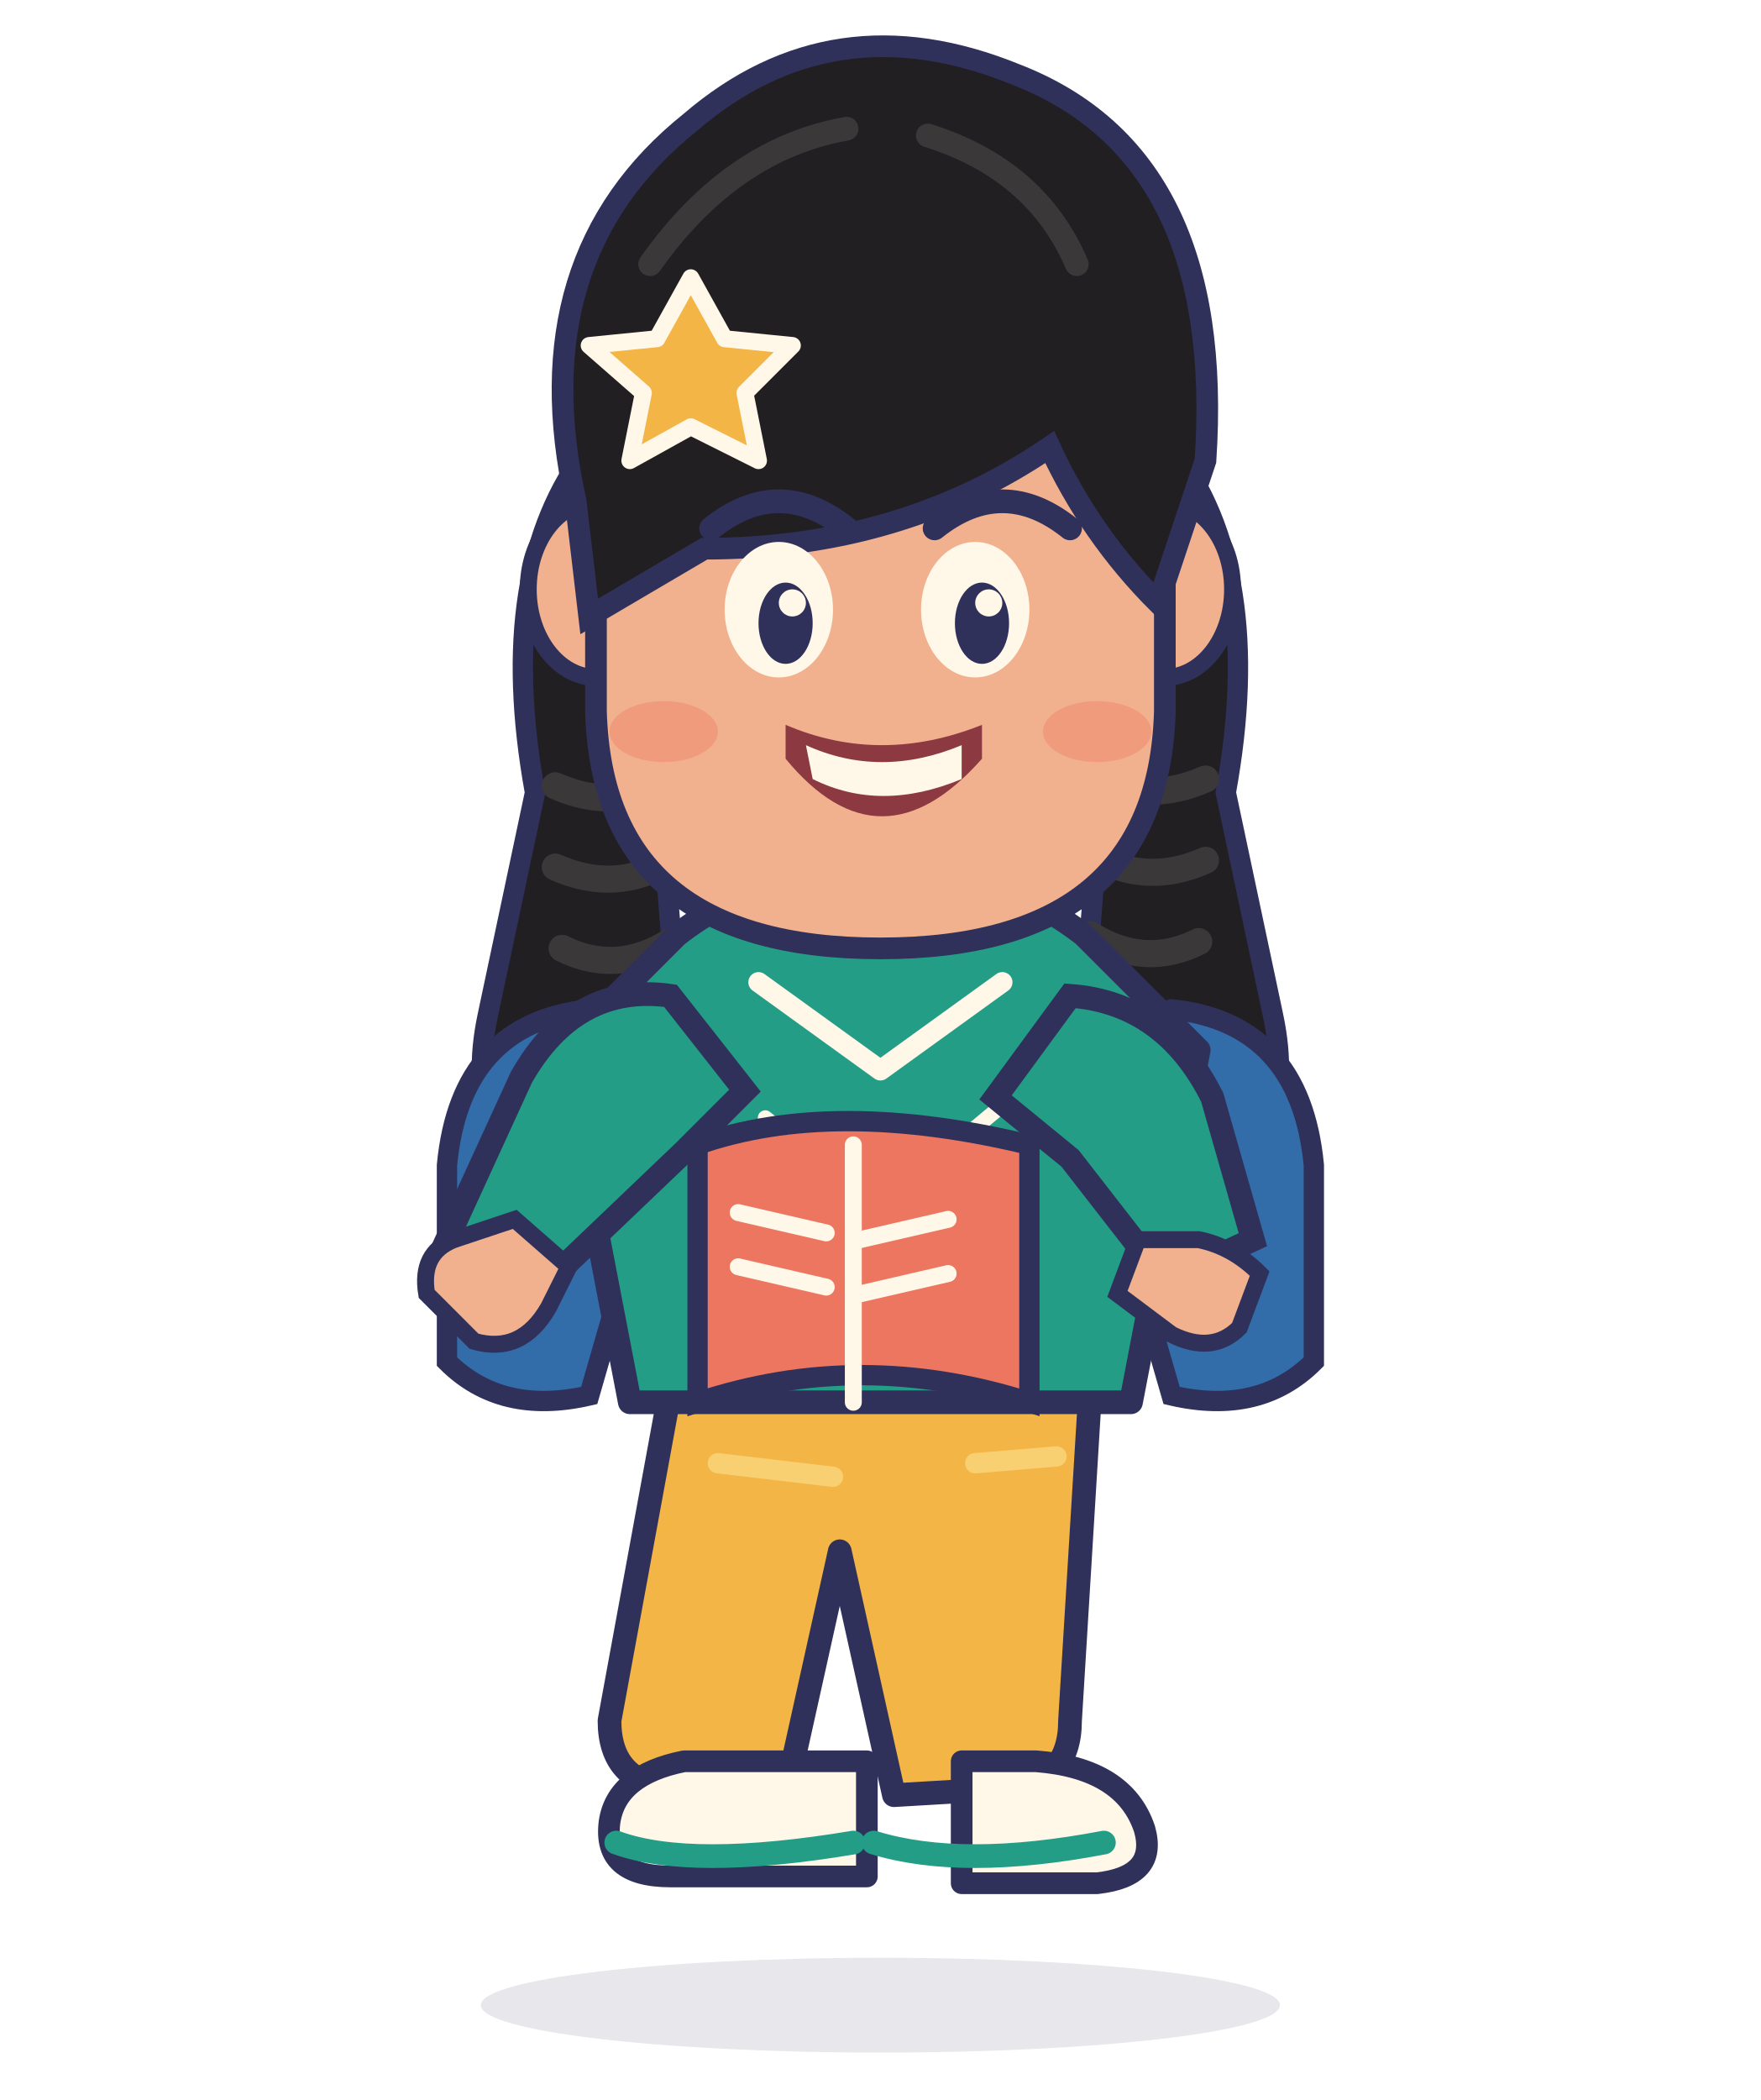
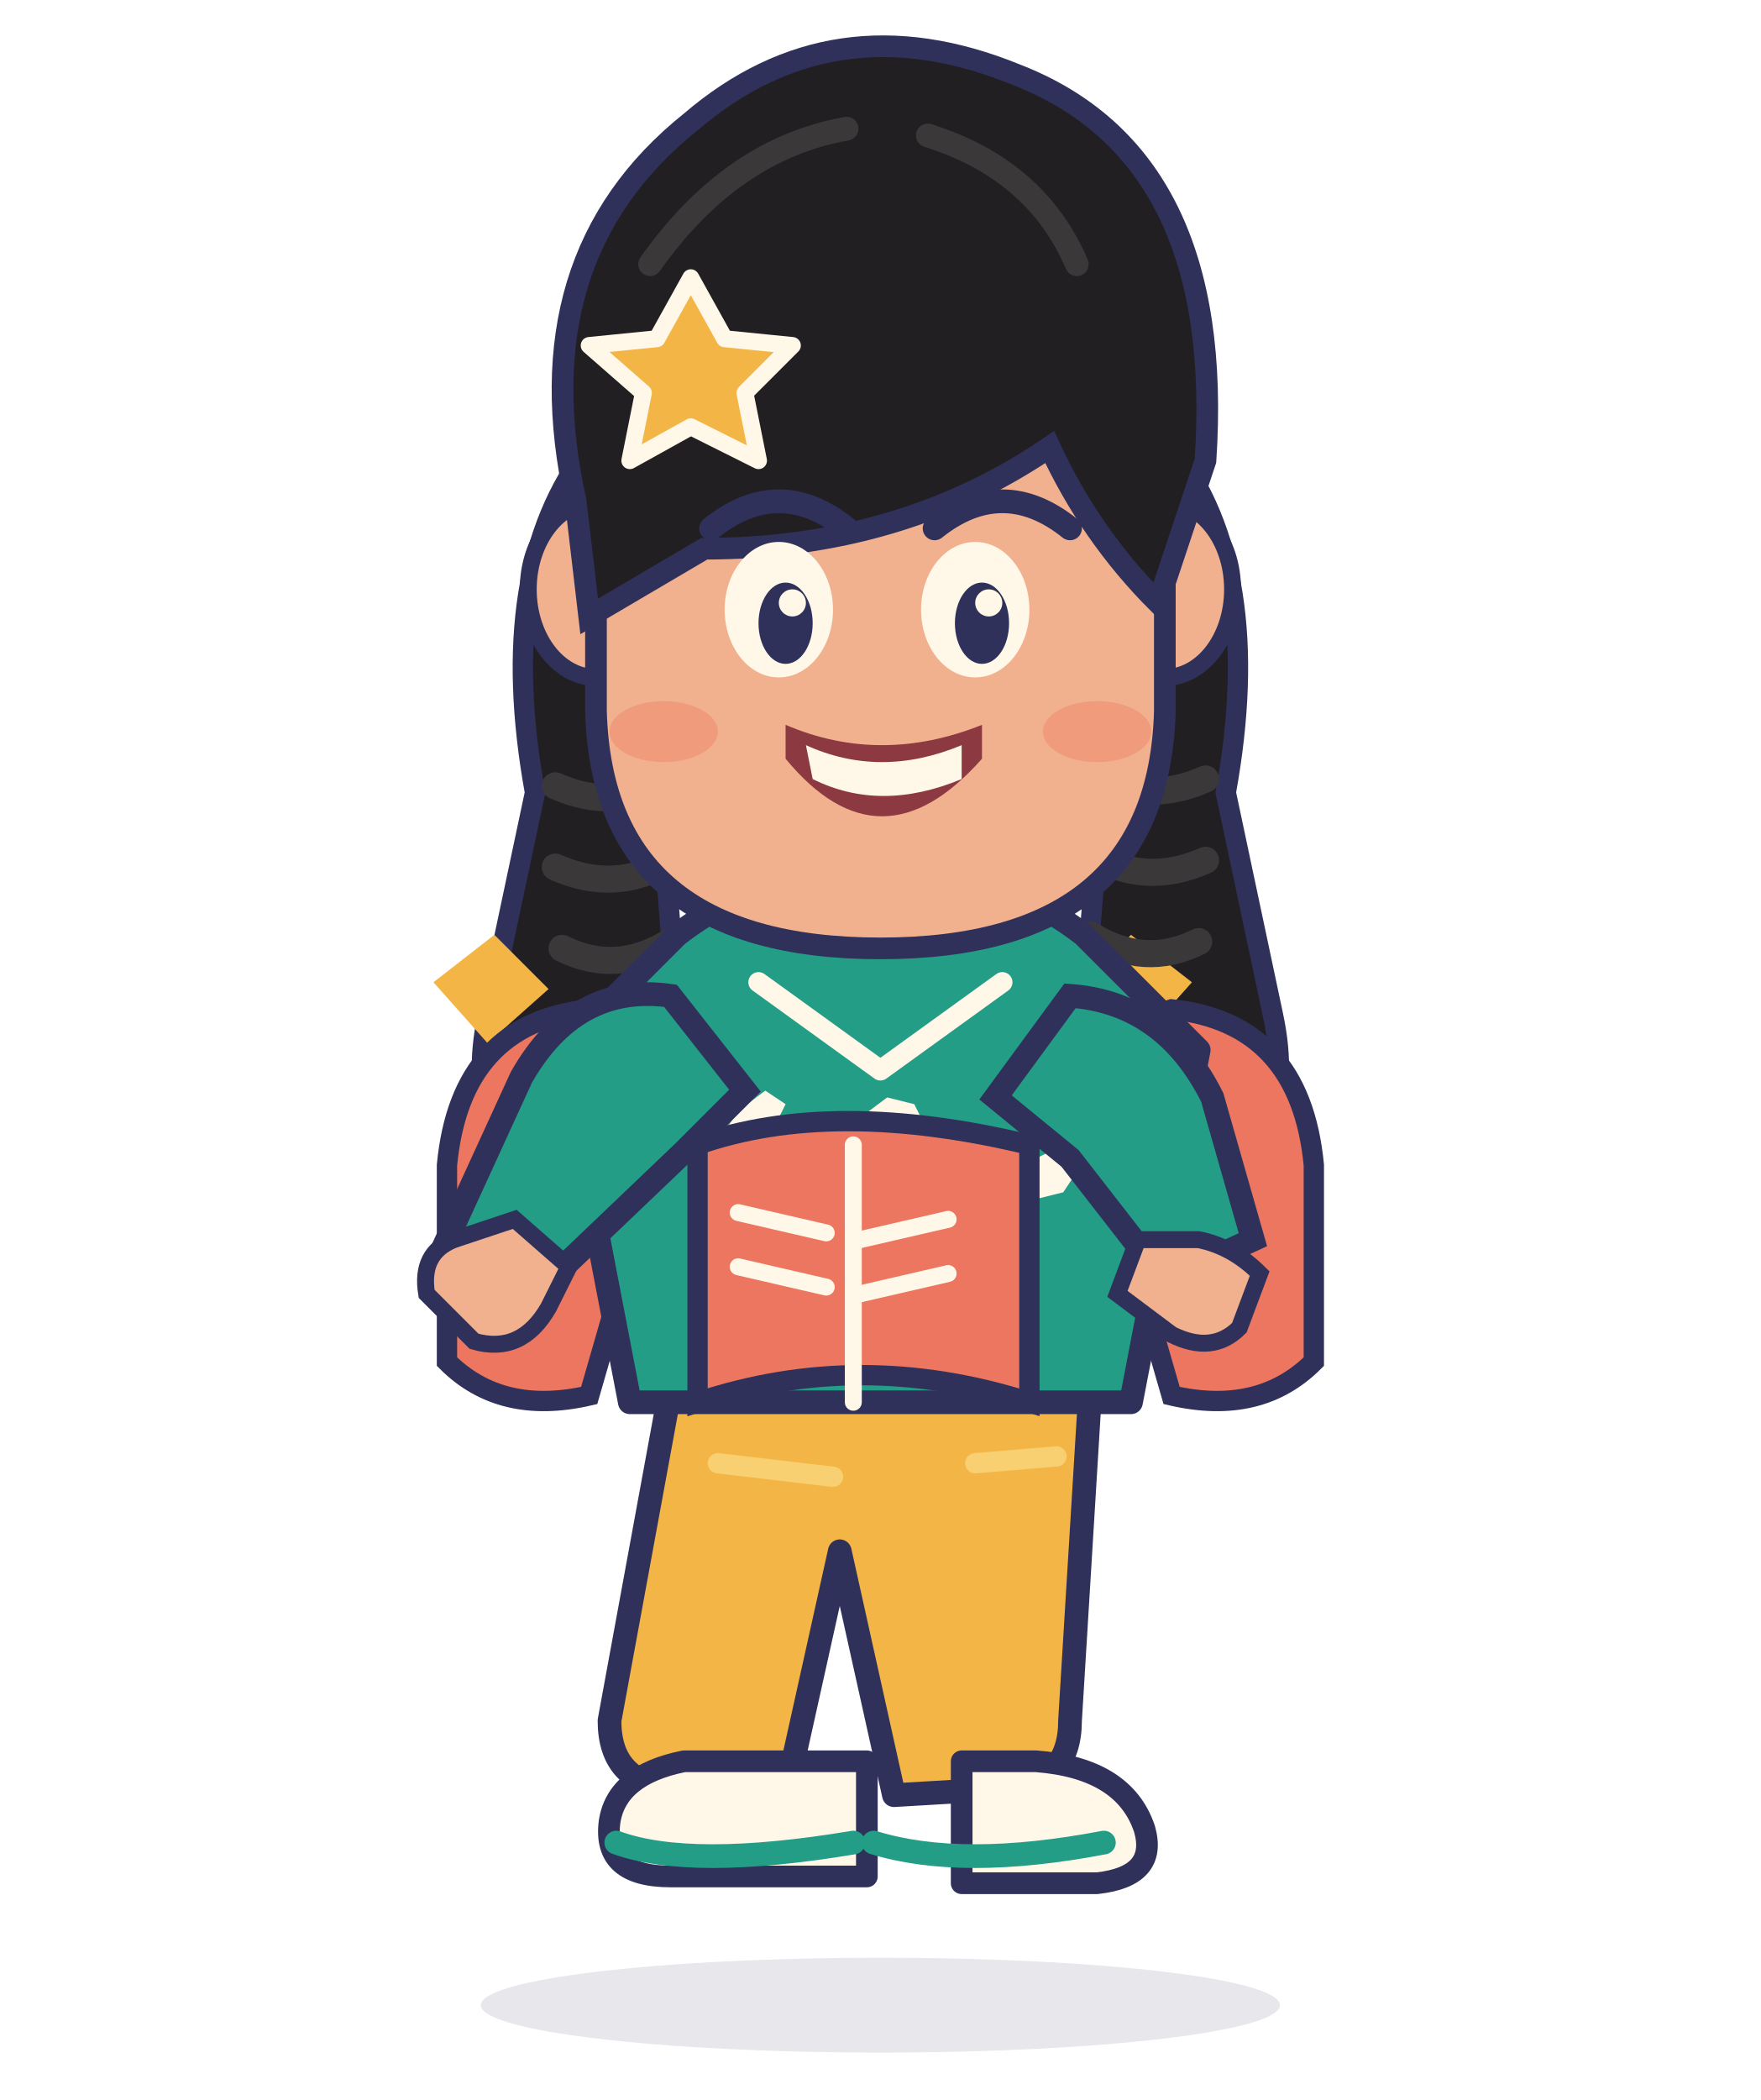
<svg xmlns="http://www.w3.org/2000/svg" viewBox="0 0 260 310" role="img" aria-label="Nara — happy / book">
  <ellipse cx="130" cy="296" rx="59" ry="7" fill="#2f315b" opacity=".12" />
  <path d="M87 66q-14 18-8 51l-7 33q-4 19 11 24 17-5 17-24l-3-39Zm86 0q14 18 8 51l7 33q4 19-11 24-17-5-17-24l3-39Z" fill="#211f22" stroke="#2f315b" stroke-width="3" />
+   <path d="m64 145 9-7 8 8-9 8Z" fill="#f3b545" />
+   <path d="m176 145-9-7-8 8 9 8Z" fill="#f3b545" />
  <path d="M82 116q9 4 17-1m-17 13q9 4 17-1m-16 13q8 4 16-1m79-24q-9 4-17-1m17 13q-9 4-17-1m16 13q-8 4-16-1" fill="none" stroke="#3b383a" stroke-width="4" stroke-linecap="round" />
-   <path d="M87 149q-19 2-21 23v29q8 8 21 5l15-52Zm86 0q19 2 21 23v29q-8 8-21 5l-15-52Z" fill="#326da9" stroke="#2f315b" stroke-width="3" />
+   <path d="M87 149q-19 2-21 23v29q8 8 21 5l15-52Zm86 0q19 2 21 23v29q-8 8-21 5l-15-52Z" fill="#ec765f" stroke="#2f315b" stroke-width="3" />
  <path d="M99 146q-8 17-5 43m67-43q8 17 5 43" fill="none" stroke="#ec765f" stroke-width="10" stroke-linecap="round" />
  <path d="M99 205h62l-3 49q0 9-9 10l-17 1-8-36-8 36-17-1q-9-1-9-10Z" fill="#f3b545" stroke="#2f315b" stroke-width="3.5" stroke-linejoin="round" />
  <path d="m106 216 17 2m21-2 12-1" fill="none" stroke="#f8cf71" stroke-width="3" stroke-linecap="round" />
  <path d="M111 260h17v17H99q-10 0-9-8 1-7 11-9Zm31 0h11q13 1 16 10 2 7-7 8h-20Z" fill="#fff8e9" stroke="#2f315b" stroke-width="3.2" stroke-linejoin="round" />
  <path d="M91 272q11 4 35 0m3 0q13 4 34 0" fill="none" stroke="#249d87" stroke-width="3.5" stroke-linecap="round" />
  <path d="M108 116h44v27q-3 13-22 13t-22-13Z" fill="#f1b18e" stroke="#2f315b" stroke-width="2.5" />
  <path d="M100 138q13-10 30-10t30 10l17 17-10 52H93l-10-52Z" fill="#249d87" stroke="#2f315b" stroke-width="3.5" stroke-linejoin="round" />
  <path d="m112 145 18 13 18-13" fill="none" stroke="#fff8e9" stroke-width="3" stroke-linecap="round" stroke-linejoin="round" />
-   <path d="m113 165 5 4 5-3 7 4 5-4 6 3 6-5m-28 14 5 2 5-2 6 3 5-3 8 2" fill="none" stroke="#fff8e9" stroke-width="2.2" stroke-linecap="round" />
+   <path d="m109 164 4-3 3 2-2 4-4 2-3-2Zm8 9 5 1 3 2-2 2-6-1-4-2Zm10-8 4-3 4 1 2 4-3 3-4-2-4 1-3-2Zm9 12 3-2 3 2-1 3-4 1-2-2Zm7-7 3-3 3 2-1 4-3 2-3-2Zm8 2 4-2 4 3-2 3-4 1-3-3Z" fill="#fff8e9" />
+   <circle cx="111" cy="175" r="1.2" fill="#fff8e9" />
+   <circle cx="153" cy="165" r="1.3" fill="#fff8e9" />
  <path d="M126 190q4-6 8 0m5 0q4-6 8 0" stroke="#fff8e9" stroke-width="2" fill="none" stroke-linecap="round" />
  <path d="M99 147q-14-2-22 12l-11 24 13 8 22-21 9-9Zm59 0q14 1 21 15l6 21-13 6-14-18-11-9Z" fill="#249d87" stroke="#2f315b" stroke-width="3.5" />
  <path d="M67 183q-5 2-4 8l7 7q7 2 11-5l3-6-8-7Zm110 0q5 1 9 5l-3 8q-4 4-10 1l-8-6 3-8Z" fill="#f1b18e" stroke="#2f315b" stroke-width="2.5" />
  <path d="M103 169q20-7 49 0v38q-25-8-49 0Z" fill="#ec765f" stroke="#2f315b" stroke-width="3" />
  <path d="M126 169v38m-17-28 13 3m-13 5 13 3m18-10-13 3m13 5-13 3" stroke="#fff8e9" stroke-width="2.5" fill="none" stroke-linecap="round" />
  <ellipse cx="88" cy="87" rx="10" ry="13" fill="#f1b18e" stroke="#2f315b" stroke-width="2.5" />
  <ellipse cx="172" cy="87" rx="10" ry="13" fill="#f1b18e" stroke="#2f315b" stroke-width="2.5" />
  <path d="M88 70q0-39 42-41 42 2 42 41v35q-1 35-42 35t-42-35Z" fill="#f1b18e" stroke="#2f315b" stroke-width="3.2" stroke-linejoin="round" />
  <path d="M85 74q-8-36 17-56 21-18 48-7 31 12 28 57l-7 21q-10-10-16-23-22 15-51 15L87 91Z" fill="#211f22" stroke="#2f315b" stroke-width="3.2" />
  <path d="M96 39q12-17 29-20m12 1q16 5 22 19" fill="none" stroke="#3b383a" stroke-width="3.5" stroke-linecap="round" />
  <path d="m102 41 5 9 10 1-7 7 2 10-10-5-9 5 2-10-8-7 10-1Z" fill="#f3b545" stroke="#fff8e9" stroke-width="2.5" stroke-linejoin="round" />
  <path d="M105 78q10-8 20 0m13 0q10-8 20 0" fill="none" stroke="#2f315b" stroke-width="3.5" stroke-linecap="round" />
  <ellipse cx="115" cy="90" rx="8" ry="10" fill="#fff8e9" />
  <ellipse cx="144" cy="90" rx="8" ry="10" fill="#fff8e9" />
  <ellipse cx="116" cy="92" rx="4" ry="6" fill="#2f315b" />
  <ellipse cx="145" cy="92" rx="4" ry="6" fill="#2f315b" />
  <circle cx="117" cy="89" r="2" fill="#fff8e9" />
  <circle cx="146" cy="89" r="2" fill="#fff8e9" />
  <ellipse cx="98" cy="108" rx="8" ry="4.5" fill="#ec765f" opacity=".38" />
  <ellipse cx="162" cy="108" rx="8" ry="4.5" fill="#ec765f" opacity=".38" />
  <path d="M116 112q14 17 29 0v-5q-15 6-29 0Z" fill="#8c3941" />
  <path d="M119 110q11 5 23 0v5q-12 5-22 0Z" fill="#fff8e9" />
</svg>
